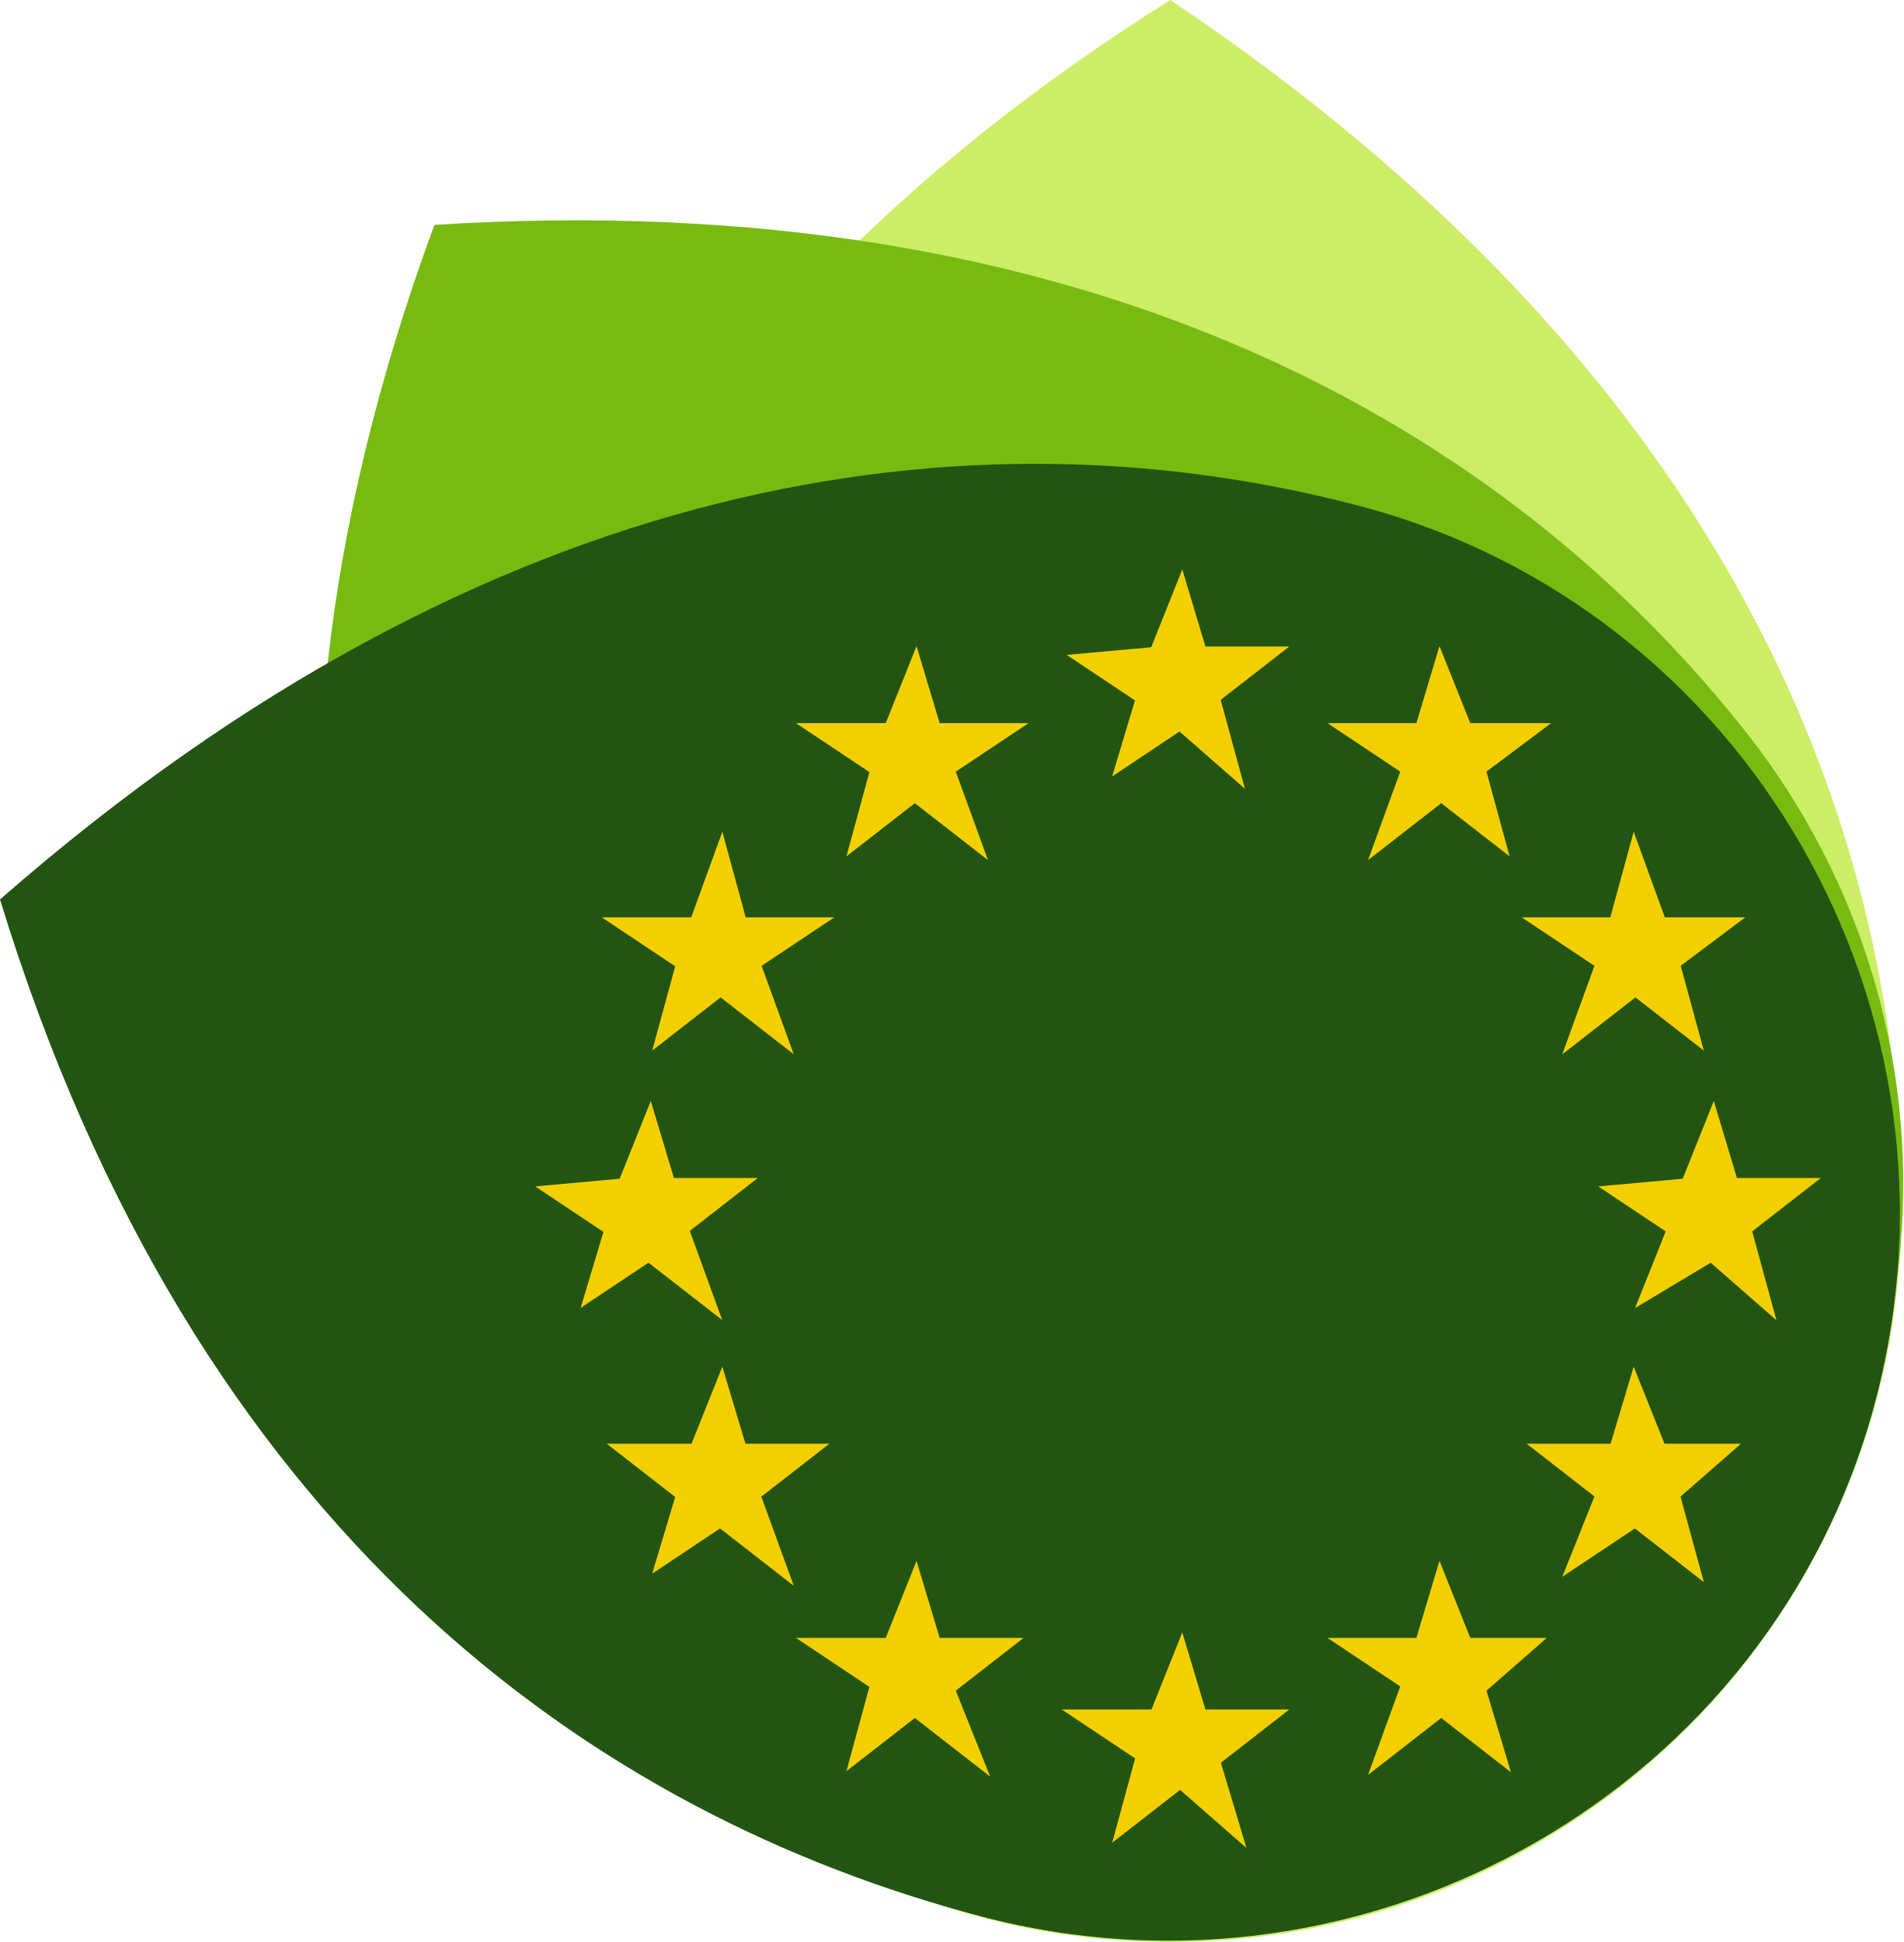
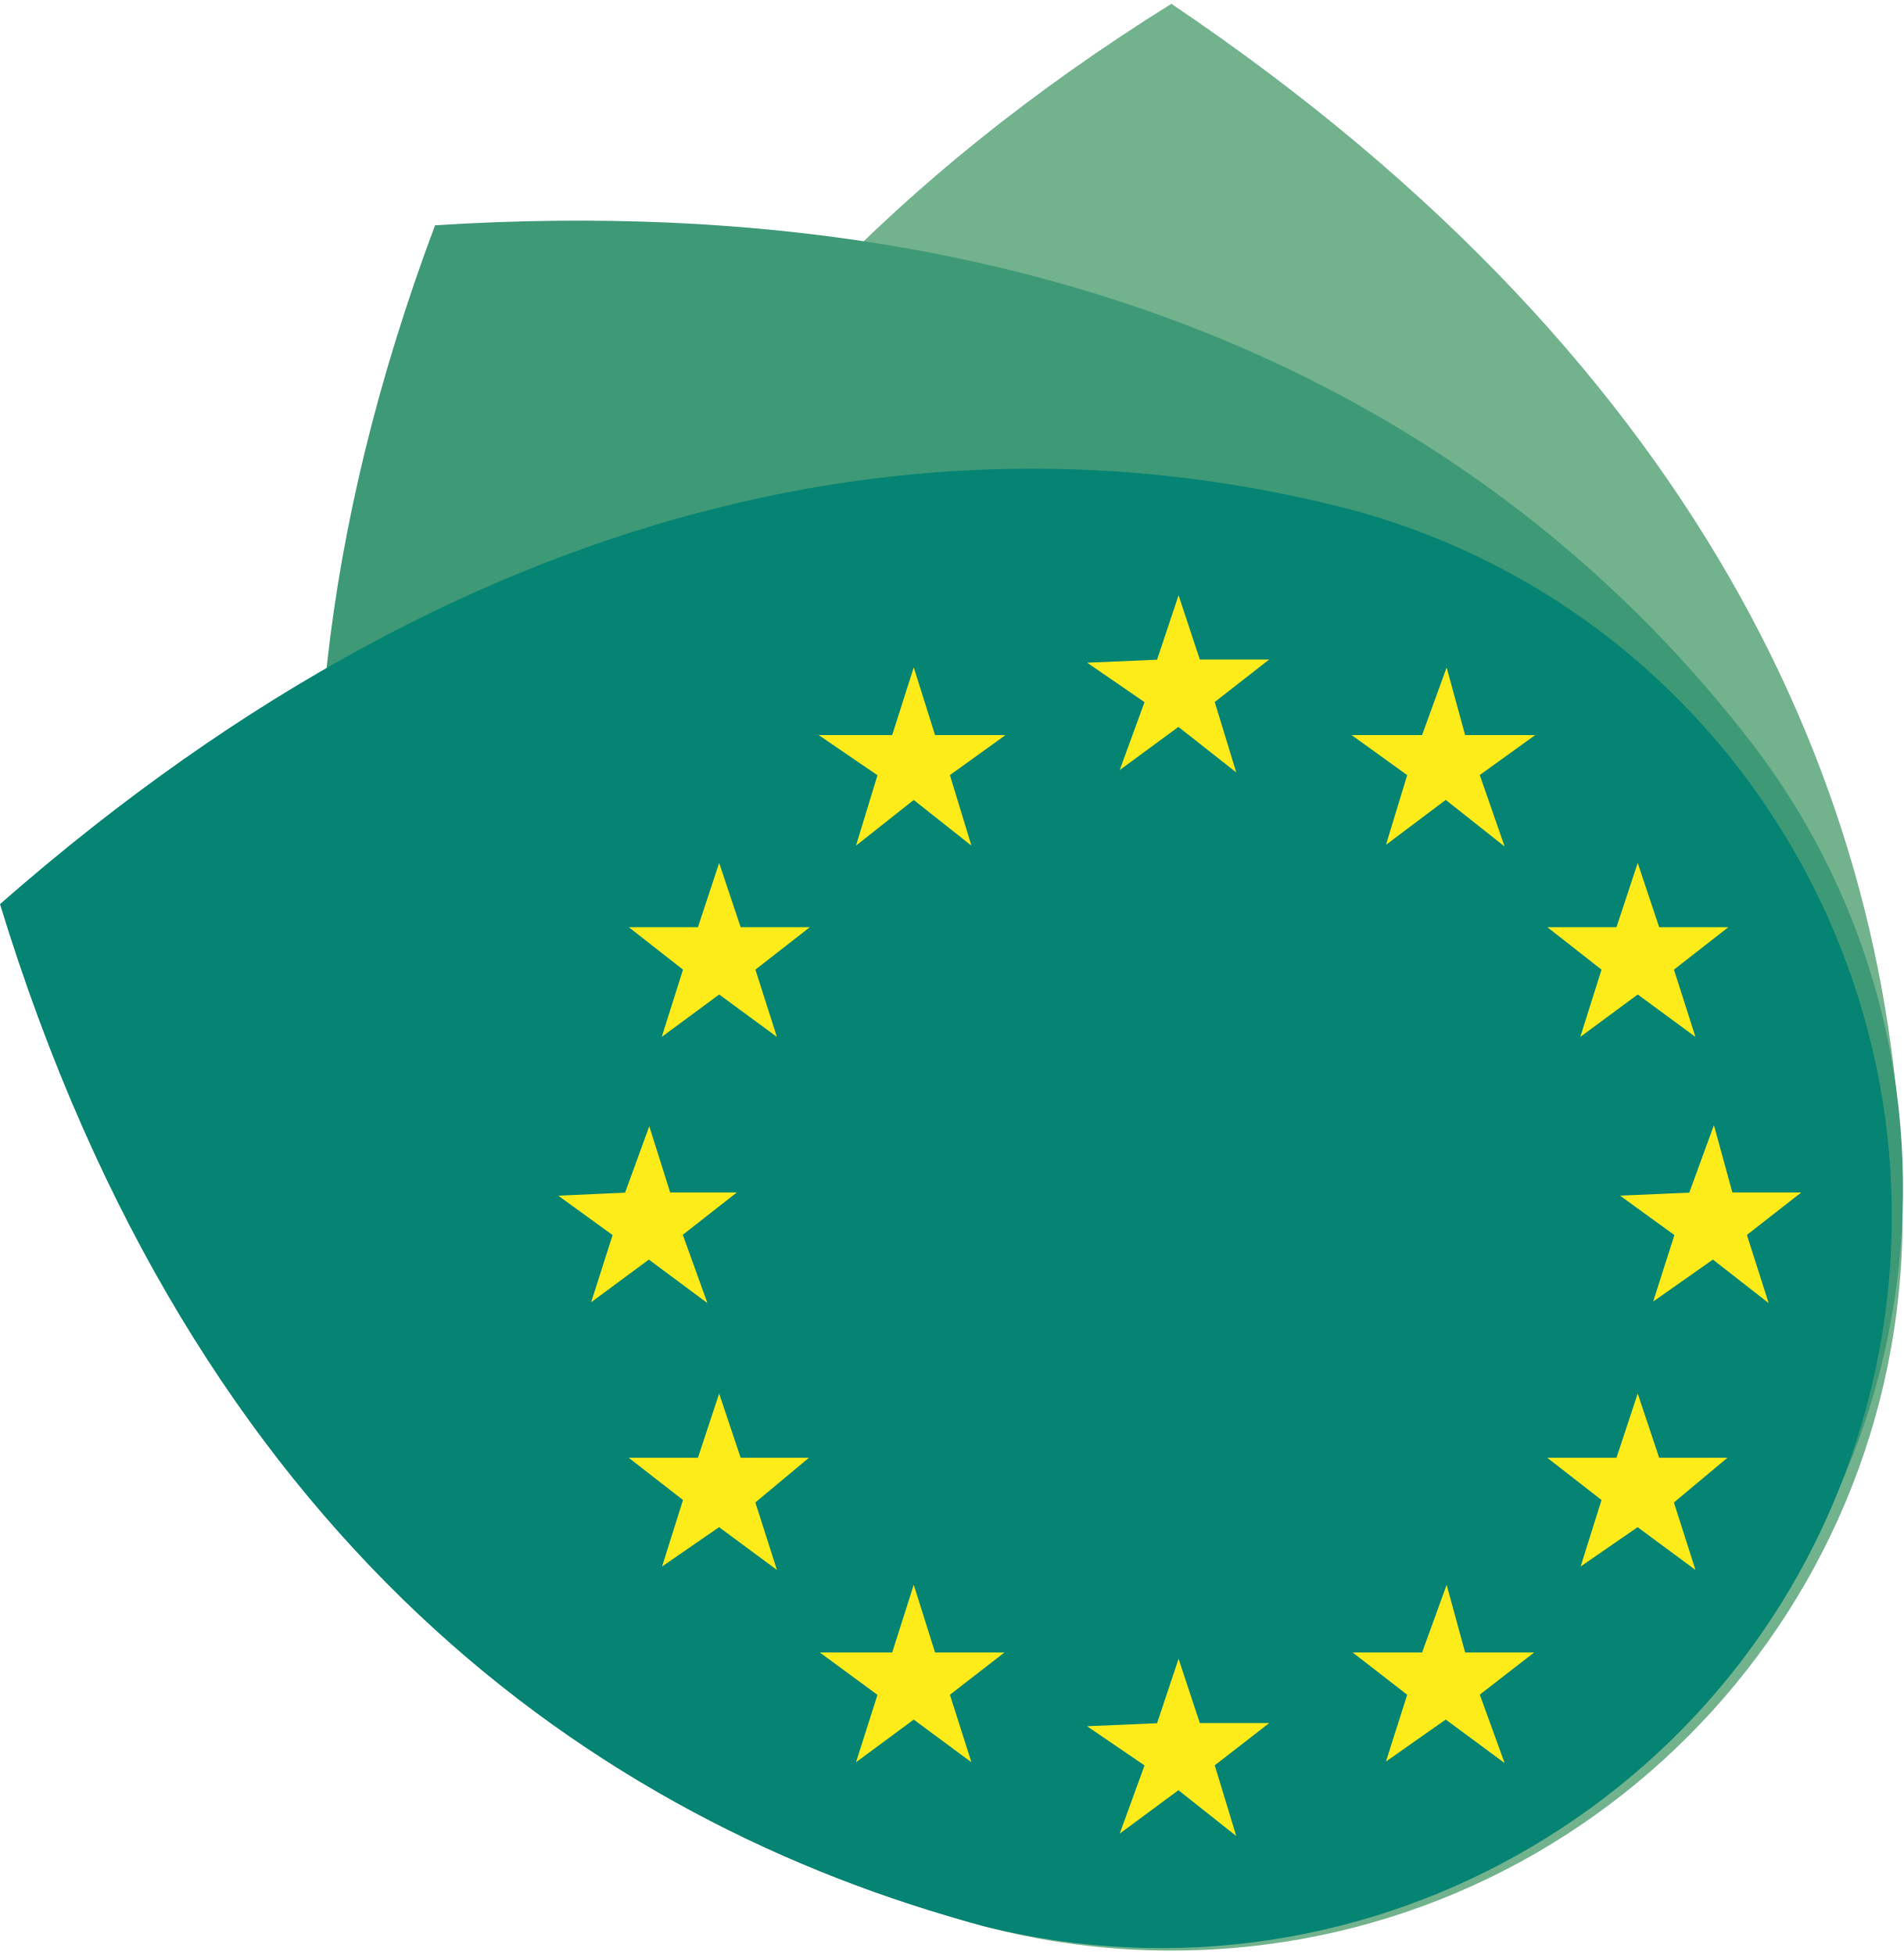
- <svg xmlns="http://www.w3.org/2000/svg" version="1.1" id="Layer_1" x="0px" y="0px" viewBox="0 0 37.24 38" xml:space="preserve" width="37.24" height="38">
-   <defs id="defs874" />
-   <style type="text/css" id="style837">
- 	.st0{fill-rule:evenodd;clip-rule:evenodd;fill:#77BB11;}
- 	.st1{fill-rule:evenodd;clip-rule:evenodd;fill:#CCEE66;}
- 	.st2{fill-rule:evenodd;clip-rule:evenodd;fill:#225511;}
- 	.st3{fill:#F4CF00;stroke:#F4CF00;stroke-width:0.5;stroke-miterlimit:10;}
- </style>
-   <g id="g869" transform="translate(-5,-6)">
-     <path id="Ellipse_2_copy_7" class="st1" d="M 27.9,6 C 38.5,13.1 42.2,21.8 42.2,29.7 42.2,37.6 35.8,44 27.9,44 20,44 13.6,37.6 13.6,29.7 13.6,21.8 16.9,12.9 27.9,6 Z" />
-     <path id="Ellipse_2_copy_9" class="st0" d="m 13.5,10.4 c 12.7,-0.8 21,3.9 25.8,10.1 4.8,6.3 3.6,15.2 -2.7,20 C 30.4,45.2 21.5,44.1 16.7,37.9 11.8,31.7 9,22.6 13.5,10.4 Z" />
-     <path id="Ellipse_2_copy_8" class="st2" d="m 5,23.6 c 9.6,-8.4 19,-9.7 26.6,-7.7 7.6,2 12.1,9.9 10.1,17.5 -2,7.6 -9.9,12.1 -17.5,10.1 v 0 C 16.6,41.5 8.8,36 5,23.6 Z" />
-     <g id="g867">
-       <polygon class="st3" points="22.9,39.3 22,40 22.3,38.9 21.4,38.3 22.5,38.3 22.9,37.3 23.2,38.3 24.3,38.3 23.4,39 23.8,40 " id="polygon843" />
-       <polygon class="st3" points="28.1,40.7 27.2,41.4 27.5,40.3 26.6,39.7 27.7,39.7 28.1,38.7 28.4,39.7 29.5,39.7 28.6,40.4 28.9,41.4 " id="polygon845" />
-       <polygon class="st3" points="37,35.6 36.1,36.2 36.5,35.2 35.6,34.5 36.7,34.5 37,33.5 37.4,34.5 38.4,34.5 37.6,35.2 37.9,36.3 " id="polygon847" />
-       <polygon class="st3" points="33.2,39.3 32.3,40 32.7,38.9 31.8,38.3 32.9,38.3 33.2,37.3 33.6,38.3 34.6,38.3 33.8,39 34.1,40 " id="polygon849" />
-       <polygon class="st3" points="19.1,35.6 18.2,36.2 18.5,35.2 17.6,34.5 18.7,34.5 19.1,33.5 19.4,34.5 20.5,34.5 19.6,35.2 20,36.3 " id="polygon851" />
-       <polygon class="st3" points="17.7,30.4 16.8,31 17.1,30 16.2,29.4 17.3,29.3 17.7,28.3 18,29.3 19.1,29.3 18.2,30 18.6,31.1 " id="polygon853" />
-       <polygon class="st3" points="22.9,21.4 22,22.1 22.3,21 21.4,20.4 22.5,20.4 22.9,19.4 23.2,20.4 24.3,20.4 23.4,21 23.8,22.1 " id="polygon855" />
-       <polygon class="st3" points="19.1,25.2 18.2,25.9 18.5,24.8 17.6,24.2 18.7,24.2 19.1,23.1 19.4,24.2 20.5,24.2 19.6,24.8 20,25.9 " id="polygon857" />
-       <polygon class="st3" points="28.1,20 27.2,20.6 27.5,19.6 26.6,19 27.7,18.9 28.1,17.9 28.4,18.9 29.5,18.9 28.6,19.6 28.9,20.7 " id="polygon859" />
-       <polygon class="st3" points="33.2,21.4 32.3,22.1 32.7,21 31.8,20.4 32.9,20.4 33.2,19.4 33.6,20.4 34.6,20.4 33.8,21 34.1,22.1 " id="polygon861" />
-       <polygon class="st3" points="38.5,30.4 37.5,31 37.9,30 37,29.4 38.1,29.3 38.5,28.3 38.8,29.3 39.9,29.3 39,30 39.3,31.1 " id="polygon863" />
-       <polygon class="st3" points="37,25.2 36.1,25.9 36.5,24.8 35.6,24.2 36.7,24.2 37,23.1 37.4,24.2 38.4,24.2 37.6,24.8 37.9,25.9 " id="polygon865" />
-     </g>
+ <svg xmlns="http://www.w3.org/2000/svg" width="37px" height="38px" viewBox="0 0 37 38" version="1.1">
+   <g id="surface1">
+     <path style=" stroke:none;fill-rule:evenodd;fill:rgb(44.706%,70.196%,55.686%);fill-opacity:1;" d="M 22.77 0.074 C 33.301 7.168 36.984 15.824 36.984 23.676 C 36.984 31.539 30.621 37.914 22.77 37.914 C 14.914 37.914 8.551 31.539 8.551 23.676 C 8.598 15.824 11.855 6.883 22.77 0.074 Z M 22.77 0.074 " />
+     <path style=" stroke:none;fill-rule:evenodd;fill:rgb(24.314%,60%,46.667%);fill-opacity:1;" d="M 8.457 4.379 C 21.113 3.574 29.285 8.254 34.059 14.453 C 38.832 20.684 37.656 29.609 31.438 34.391 C 25.215 39.168 16.301 37.996 11.527 31.766 C 6.801 25.566 3.922 16.484 8.457 4.379 Z M 8.457 4.379 " />
+     <path style=" stroke:none;fill-rule:evenodd;fill:rgb(1.961%,51.373%,45.098%);fill-opacity:1;" d="M 0 17.574 C 9.543 9.203 18.895 7.926 26.453 9.957 C 33.91 12.082 38.289 19.805 36.293 27.305 C 34.293 34.809 26.656 39.32 19.129 37.441 C 11.527 35.406 3.777 29.918 0 17.574 Z M 0 17.574 " />
+     <path style="fill-rule:nonzero;fill:rgb(99.608%,92.157%,10.196%);fill-opacity:1;stroke-width:0.5;stroke-linecap:butt;stroke-linejoin:miter;stroke:rgb(99.608%,92.157%,10.196%);stroke-opacity:1;stroke-miterlimit:10;" d="M 38.801 69.399 L 39.504 71.604 L 37.602 70.2 L 35.7 71.604 L 36.403 69.399 L 34.501 68.003 L 36.899 68.003 L 37.602 65.798 L 38.297 68.003 L 40.604 68.003 Z M 38.801 69.399 " transform="matrix(0.472361,0,0,0.472999,0,0.072951)" />
+     <path style="fill-rule:nonzero;fill:rgb(99.608%,92.157%,10.196%);fill-opacity:1;stroke-width:0.5;stroke-linecap:butt;stroke-linejoin:miter;stroke:rgb(99.608%,92.157%,10.196%);stroke-opacity:1;stroke-miterlimit:10;" d="M 49.701 72.297 L 50.403 74.602 L 48.501 73.098 L 46.599 74.502 L 47.402 72.297 L 45.5 71.001 L 47.799 70.902 L 48.501 68.804 L 49.196 70.902 L 51.503 70.902 Z M 49.701 72.297 " transform="matrix(0.472361,0,0,0.472999,0,0.072951)" />
+     <path style="fill-rule:nonzero;fill:rgb(99.608%,92.157%,10.196%);fill-opacity:1;stroke-width:0.5;stroke-linecap:butt;stroke-linejoin:miter;stroke:rgb(99.608%,92.157%,10.196%);stroke-opacity:1;stroke-miterlimit:10;" d="M 68.597 61.504 L 69.3 63.7 L 67.398 62.296 L 65.504 63.601 L 66.198 61.396 L 64.404 60.001 L 66.703 60.001 L 67.398 57.903 L 68.1 60.001 L 70.399 60.001 Z M 68.597 61.504 " transform="matrix(0.472361,0,0,0.472999,0,0.072951)" />
+     <path style="fill-rule:nonzero;fill:rgb(99.608%,92.157%,10.196%);fill-opacity:1;stroke-width:0.5;stroke-linecap:butt;stroke-linejoin:miter;stroke:rgb(99.608%,92.157%,10.196%);stroke-opacity:1;stroke-miterlimit:10;" d="M 60.6 69.399 L 61.402 71.604 L 59.5 70.2 L 57.499 71.604 L 58.202 69.399 L 56.399 68.003 L 58.698 68.003 L 59.5 65.798 L 60.104 68.003 L 62.403 68.003 Z M 60.6 69.399 " transform="matrix(0.472361,0,0,0.472999,0,0.072951)" />
+     <path style="fill-rule:nonzero;fill:rgb(99.608%,92.157%,10.196%);fill-opacity:1;stroke-width:0.5;stroke-linecap:butt;stroke-linejoin:miter;stroke:rgb(99.608%,92.157%,10.196%);stroke-opacity:1;stroke-miterlimit:10;" d="M 30.796 61.504 L 31.499 63.7 L 29.597 62.296 L 27.703 63.601 L 28.398 61.396 L 26.603 60.001 L 28.902 60.001 L 29.597 57.903 L 30.3 60.001 L 32.599 60.001 Z M 30.796 61.504 " transform="matrix(0.472361,0,0,0.472999,0,0.072951)" />
+     <path style="fill-rule:nonzero;fill:rgb(99.608%,92.157%,10.196%);fill-opacity:1;stroke-width:0.5;stroke-linecap:butt;stroke-linejoin:miter;stroke:rgb(99.608%,92.157%,10.196%);stroke-opacity:1;stroke-miterlimit:10;" d="M 27.803 50.503 L 28.596 52.7 L 26.703 51.296 L 24.801 52.7 L 25.504 50.503 L 23.701 49.198 L 25.901 49.099 L 26.703 46.903 L 27.397 49.099 L 29.597 49.099 Z M 27.803 50.503 " transform="matrix(0.472361,0,0,0.472999,0,0.072951)" />
+     <path style="fill-rule:nonzero;fill:rgb(99.608%,92.157%,10.196%);fill-opacity:1;stroke-width:0.5;stroke-linecap:butt;stroke-linejoin:miter;stroke:rgb(99.608%,92.157%,10.196%);stroke-opacity:1;stroke-miterlimit:10;" d="M 38.801 31.6 L 39.504 33.904 L 37.602 32.401 L 35.7 33.904 L 36.403 31.6 L 34.501 30.303 L 36.899 30.303 L 37.602 28.098 L 38.297 30.303 L 40.604 30.303 Z M 38.801 31.6 " transform="matrix(0.472361,0,0,0.472999,0,0.072951)" />
+     <path style="fill-rule:nonzero;fill:rgb(99.608%,92.157%,10.196%);fill-opacity:1;stroke-width:0.5;stroke-linecap:butt;stroke-linejoin:miter;stroke:rgb(99.608%,92.157%,10.196%);stroke-opacity:1;stroke-miterlimit:10;" d="M 30.796 39.602 L 31.499 41.799 L 29.597 40.403 L 27.703 41.799 L 28.398 39.602 L 26.603 38.198 L 28.902 38.198 L 29.597 36.1 L 30.3 38.198 L 32.599 38.198 Z M 30.796 39.602 " transform="matrix(0.472361,0,0,0.472999,0,0.072951)" />
+     <path style="fill-rule:nonzero;fill:rgb(99.608%,92.157%,10.196%);fill-opacity:1;stroke-width:0.5;stroke-linecap:butt;stroke-linejoin:miter;stroke:rgb(99.608%,92.157%,10.196%);stroke-opacity:1;stroke-miterlimit:10;" d="M 49.701 28.602 L 50.403 30.898 L 48.501 29.403 L 46.599 30.799 L 47.402 28.602 L 45.5 27.297 L 47.799 27.198 L 48.501 25.1 L 49.196 27.198 L 51.503 27.198 Z M 49.701 28.602 " transform="matrix(0.472361,0,0,0.472999,0,0.072951)" />
+     <path style="fill-rule:nonzero;fill:rgb(99.608%,92.157%,10.196%);fill-opacity:1;stroke-width:0.5;stroke-linecap:butt;stroke-linejoin:miter;stroke:rgb(99.608%,92.157%,10.196%);stroke-opacity:1;stroke-miterlimit:10;" d="M 60.6 31.6 L 61.402 33.904 L 59.5 32.401 L 57.499 33.904 L 58.202 31.6 L 56.399 30.303 L 58.698 30.303 L 59.5 28.098 L 60.104 30.303 L 62.403 30.303 Z M 60.6 31.6 " transform="matrix(0.472361,0,0,0.472999,0,0.072951)" />
+     <path style="fill-rule:nonzero;fill:rgb(99.608%,92.157%,10.196%);fill-opacity:1;stroke-width:0.5;stroke-linecap:butt;stroke-linejoin:miter;stroke:rgb(99.608%,92.157%,10.196%);stroke-opacity:1;stroke-miterlimit:10;" d="M 71.599 50.503 L 72.301 52.7 L 70.499 51.296 L 68.497 52.7 L 69.2 50.503 L 67.398 49.198 L 69.696 49.099 L 70.499 46.903 L 71.102 49.099 L 73.401 49.099 Z M 71.599 50.503 " transform="matrix(0.472361,0,0,0.472999,0,0.072951)" />
+     <path style="fill-rule:nonzero;fill:rgb(99.608%,92.157%,10.196%);fill-opacity:1;stroke-width:0.5;stroke-linecap:butt;stroke-linejoin:miter;stroke:rgb(99.608%,92.157%,10.196%);stroke-opacity:1;stroke-miterlimit:10;" d="M 68.597 39.602 L 69.3 41.799 L 67.398 40.403 L 65.504 41.799 L 66.198 39.602 L 64.404 38.198 L 66.703 38.198 L 67.398 36.1 L 68.1 38.198 L 70.399 38.198 Z M 68.597 39.602 " transform="matrix(0.472361,0,0,0.472999,0,0.072951)" />
  </g>
</svg>
